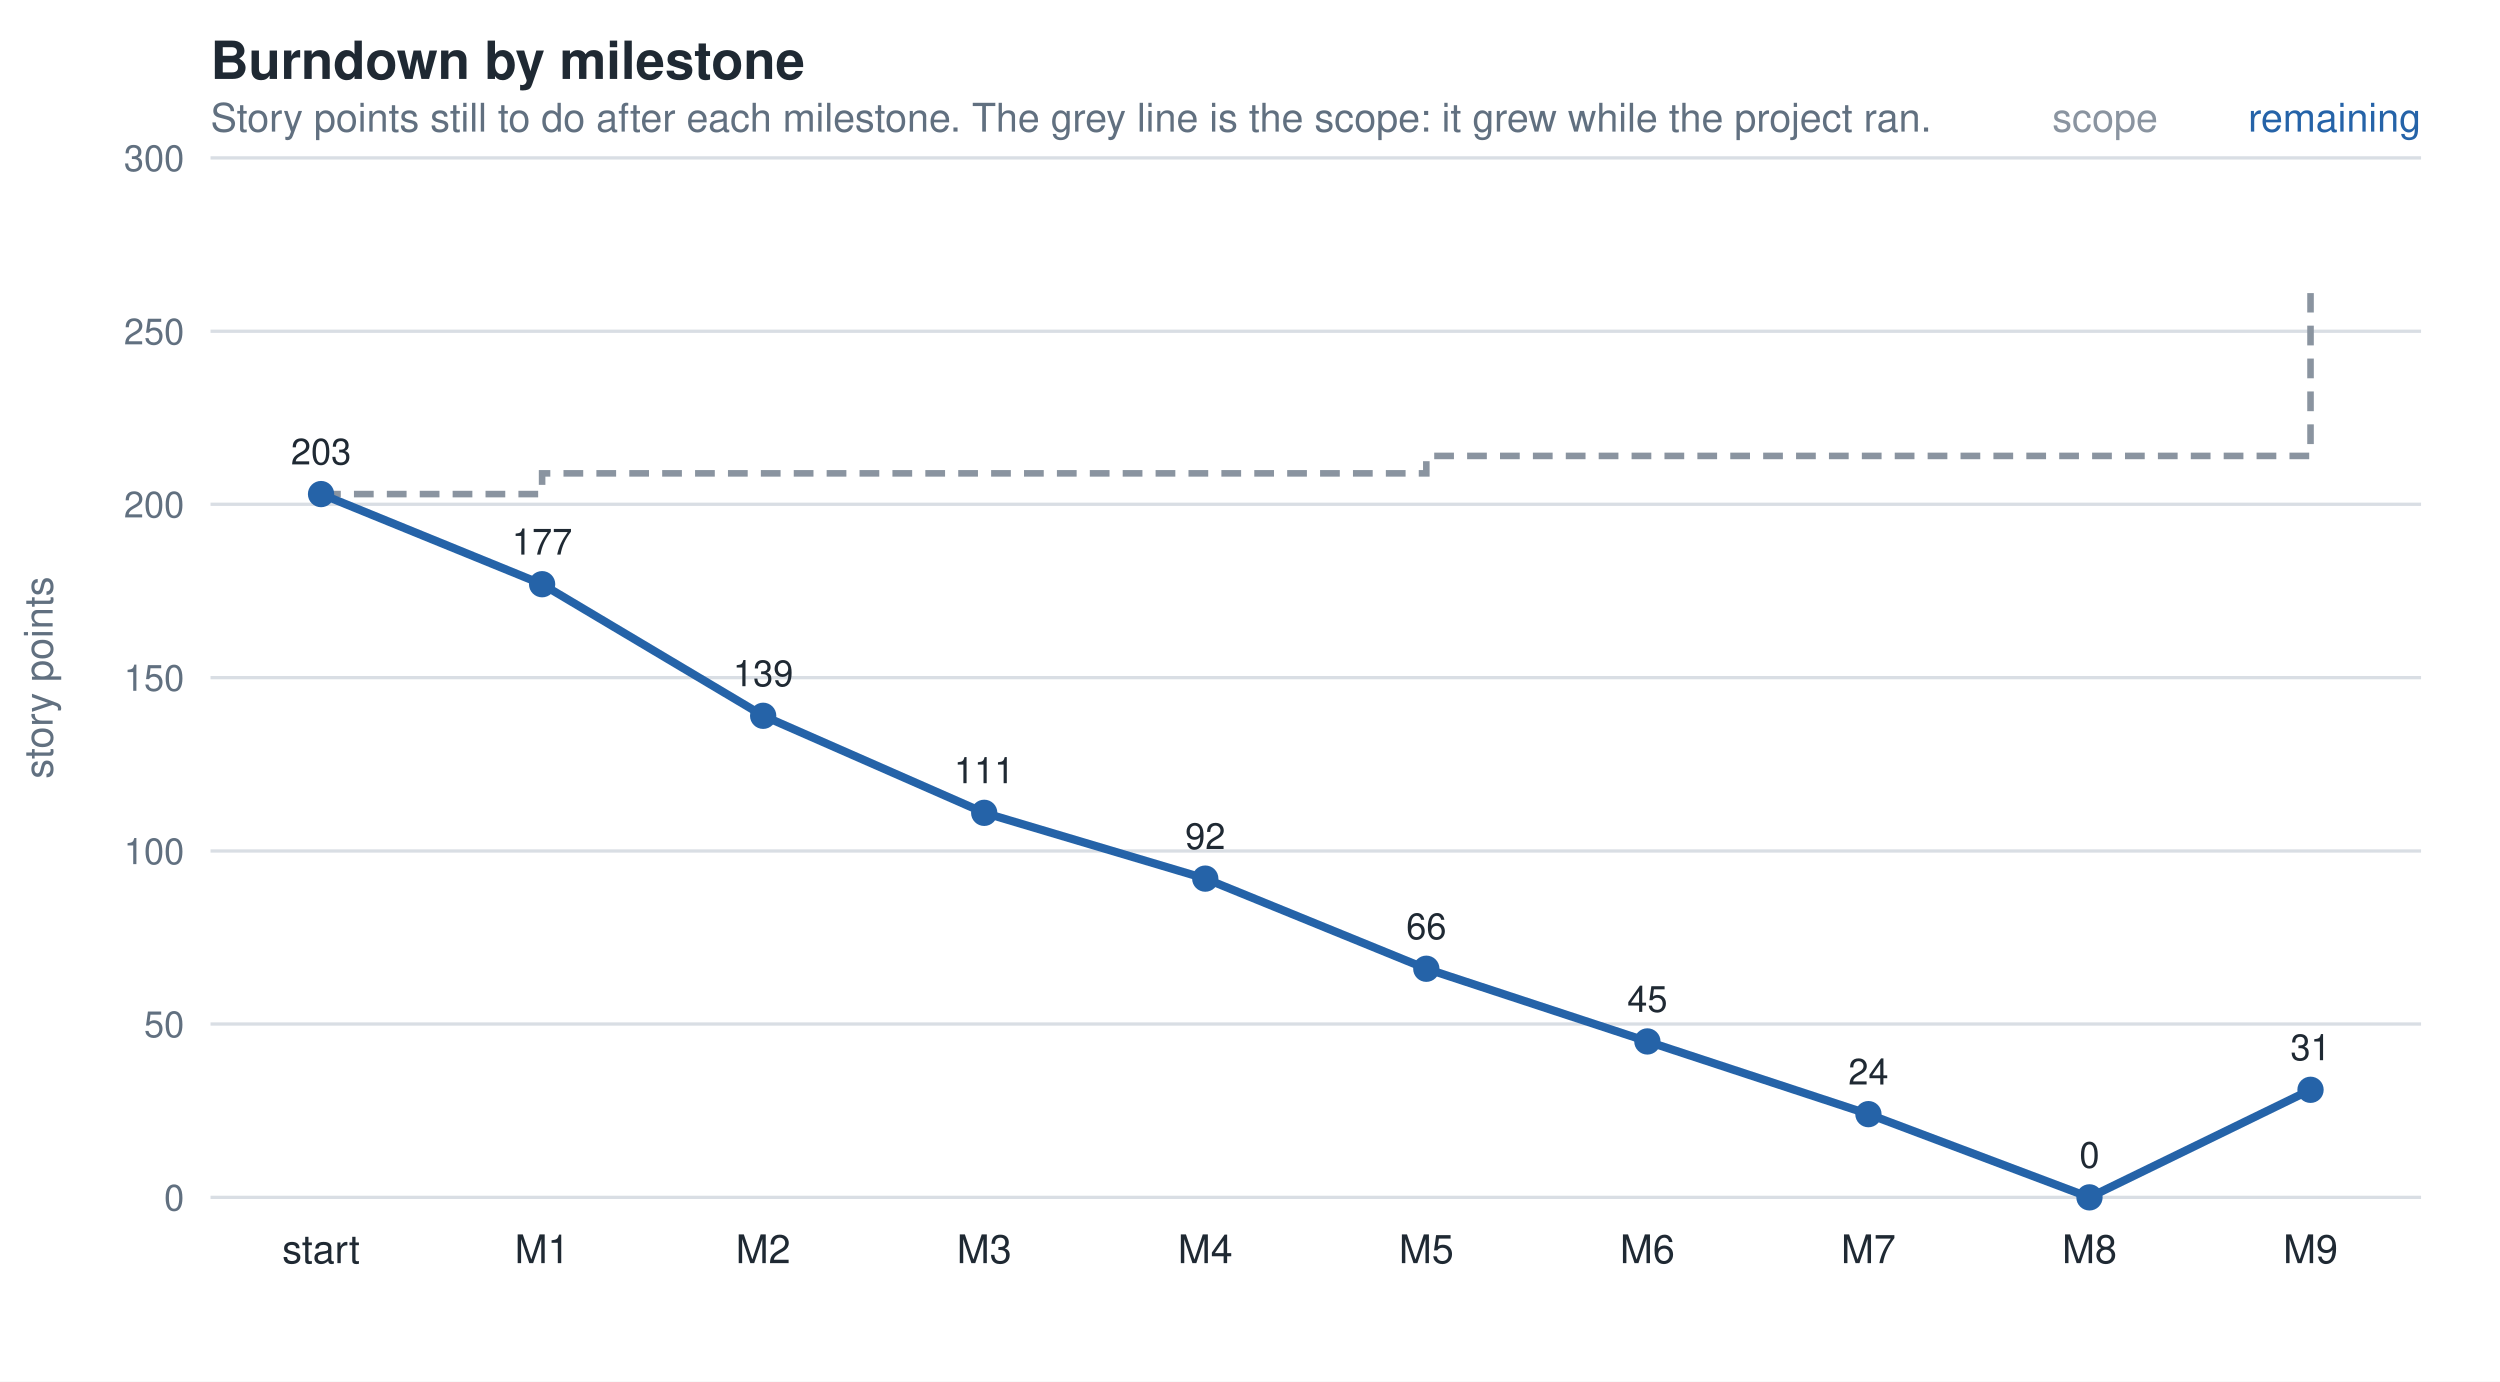
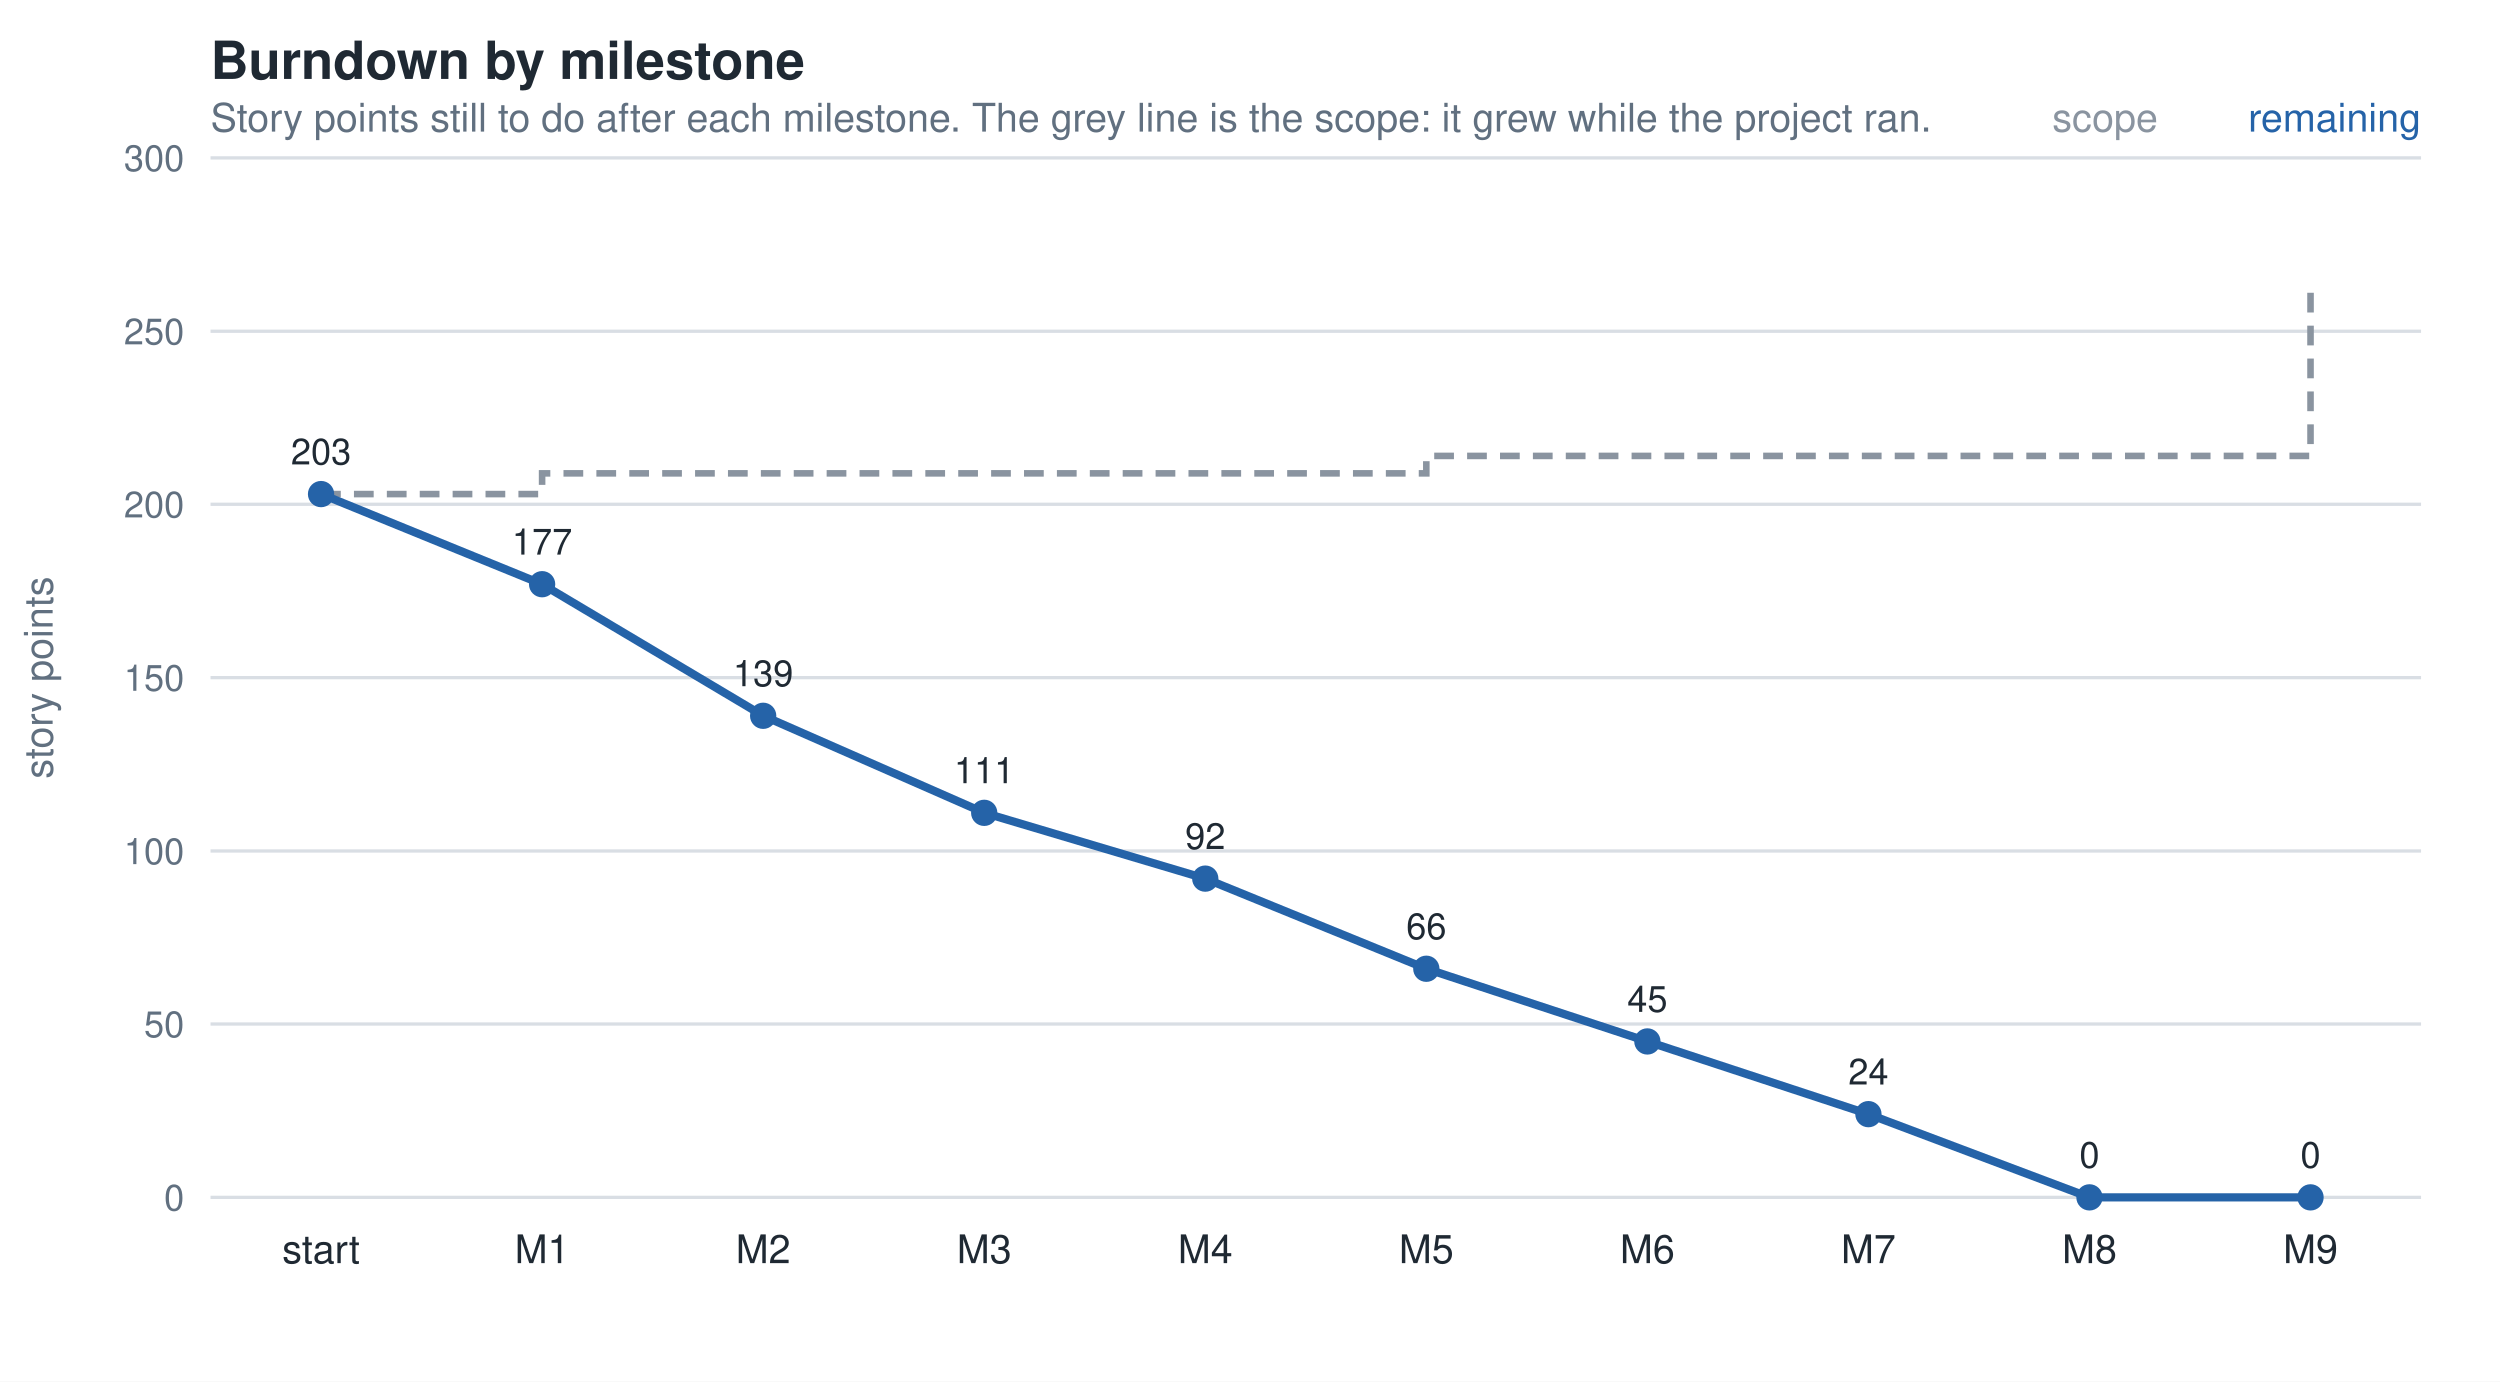
<svg xmlns="http://www.w3.org/2000/svg" viewBox="0 0 760 420" width="760" height="420" font-family="Helvetica, Arial, sans-serif" role="img">
  <rect width="760" height="420" fill="#ffffff" />
  <text x="64" y="24" font-size="16" font-weight="bold" fill="#1f2933">Burndown by milestone</text>
  <text x="64" y="40" font-size="12" fill="#617080">Story points still to do after each milestone. The grey line is the scope: it grew while the project ran.</text>
  <line x1="64" y1="364.0" x2="736" y2="364.0" stroke="#d9dee4" />
  <text x="56" y="368.0" font-size="11" text-anchor="end" fill="#617080">0</text>
  <line x1="64" y1="311.3" x2="736" y2="311.3" stroke="#d9dee4" />
  <text x="56" y="315.3" font-size="11" text-anchor="end" fill="#617080">50</text>
  <line x1="64" y1="258.7" x2="736" y2="258.7" stroke="#d9dee4" />
  <text x="56" y="262.7" font-size="11" text-anchor="end" fill="#617080">100</text>
  <line x1="64" y1="206.0" x2="736" y2="206.0" stroke="#d9dee4" />
  <text x="56" y="210.0" font-size="11" text-anchor="end" fill="#617080">150</text>
  <line x1="64" y1="153.3" x2="736" y2="153.3" stroke="#d9dee4" />
  <text x="56" y="157.3" font-size="11" text-anchor="end" fill="#617080">200</text>
  <line x1="64" y1="100.7" x2="736" y2="100.7" stroke="#d9dee4" />
  <text x="56" y="104.7" font-size="11" text-anchor="end" fill="#617080">250</text>
  <line x1="64" y1="48.0" x2="736" y2="48.0" stroke="#d9dee4" />
  <text x="56" y="52.0" font-size="11" text-anchor="end" fill="#617080">300</text>
  <text x="97.6" y="384" font-size="12" text-anchor="middle" fill="#1f2933">start</text>
  <text x="164.8" y="384" font-size="12" text-anchor="middle" fill="#1f2933">M1</text>
  <text x="232.0" y="384" font-size="12" text-anchor="middle" fill="#1f2933">M2</text>
  <text x="299.2" y="384" font-size="12" text-anchor="middle" fill="#1f2933">M3</text>
  <text x="366.4" y="384" font-size="12" text-anchor="middle" fill="#1f2933">M4</text>
  <text x="433.6" y="384" font-size="12" text-anchor="middle" fill="#1f2933">M5</text>
  <text x="500.8" y="384" font-size="12" text-anchor="middle" fill="#1f2933">M6</text>
  <text x="568.0" y="384" font-size="12" text-anchor="middle" fill="#1f2933">M7</text>
  <text x="635.2" y="384" font-size="12" text-anchor="middle" fill="#1f2933">M8</text>
  <text x="702.4" y="384" font-size="12" text-anchor="middle" fill="#1f2933">M9</text>
  <text x="16" y="206" font-size="12" fill="#617080" transform="rotate(-90 16 206)" text-anchor="middle">story points</text>
-   <polyline fill="none" stroke="#8a94a0" stroke-width="2" stroke-dasharray="6 4" points="97.6,150.2 164.8,150.2 164.8,143.9 232.0,143.9 232.0,143.9 299.2,143.9 299.2,143.9 366.4,143.9 366.4,143.9 433.6,143.9 433.6,138.6 500.8,138.6 500.8,138.6 568.0,138.6 568.0,138.6 635.2,138.6 635.2,138.6 702.4,138.6 702.4,89.1" />
-   <polyline fill="none" stroke="#2563a8" stroke-width="2.5" points="97.6,150.2 164.8,177.6 232.0,217.6 299.2,247.1 366.4,267.1 433.6,294.5 500.8,316.6 568.0,338.7 635.2,364.0 702.4,331.3" />
+   <polyline fill="none" stroke="#8a94a0" stroke-width="2" stroke-dasharray="6 4" points="97.6,150.2 164.8,150.2 164.8,143.9 232.0,143.9 232.0,143.9 299.2,143.9 299.2,143.9 366.4,143.9 366.4,143.9 433.6,143.9 433.6,138.6 500.8,138.6 500.8,138.6 568.0,138.6 568.0,138.6 635.2,138.6 635.2,138.6 702.4,138.6 702.4,85.9" />
+   <polyline fill="none" stroke="#2563a8" stroke-width="2.5" points="97.6,150.2 164.8,177.6 232.0,217.6 299.2,247.1 366.4,267.1 433.6,294.5 500.8,316.6 568.0,338.7 635.2,364.0 702.4,364.0" />
  <circle cx="97.6" cy="150.2" r="4" fill="#2563a8" />
  <text x="97.6" y="141.2" font-size="11" text-anchor="middle" fill="#1f2933">203</text>
  <circle cx="164.8" cy="177.6" r="4" fill="#2563a8" />
  <text x="164.8" y="168.6" font-size="11" text-anchor="middle" fill="#1f2933">177</text>
  <circle cx="232.0" cy="217.6" r="4" fill="#2563a8" />
  <text x="232.0" y="208.6" font-size="11" text-anchor="middle" fill="#1f2933">139</text>
  <circle cx="299.2" cy="247.1" r="4" fill="#2563a8" />
  <text x="299.2" y="238.1" font-size="11" text-anchor="middle" fill="#1f2933">111</text>
  <circle cx="366.4" cy="267.1" r="4" fill="#2563a8" />
  <text x="366.4" y="258.1" font-size="11" text-anchor="middle" fill="#1f2933">92</text>
  <circle cx="433.6" cy="294.5" r="4" fill="#2563a8" />
  <text x="433.6" y="285.5" font-size="11" text-anchor="middle" fill="#1f2933">66</text>
  <circle cx="500.8" cy="316.6" r="4" fill="#2563a8" />
  <text x="500.8" y="307.6" font-size="11" text-anchor="middle" fill="#1f2933">45</text>
  <circle cx="568.0" cy="338.7" r="4" fill="#2563a8" />
  <text x="568.0" y="329.7" font-size="11" text-anchor="middle" fill="#1f2933">24</text>
  <circle cx="635.2" cy="364.0" r="4" fill="#2563a8" />
  <text x="635.2" y="355.0" font-size="11" text-anchor="middle" fill="#1f2933">0</text>
-   <circle cx="702.4" cy="331.3" r="4" fill="#2563a8" />
-   <text x="702.4" y="322.3" font-size="11" text-anchor="middle" fill="#1f2933">31</text>
+   <circle cx="702.4" cy="364.0" r="4" fill="#2563a8" />
+   <text x="702.4" y="355.0" font-size="11" text-anchor="middle" fill="#1f2933">0</text>
  <text x="736" y="40" font-size="12" text-anchor="end" fill="#2563a8">remaining</text>
  <text x="656" y="40" font-size="12" text-anchor="end" fill="#8a94a0">scope</text>
</svg>
